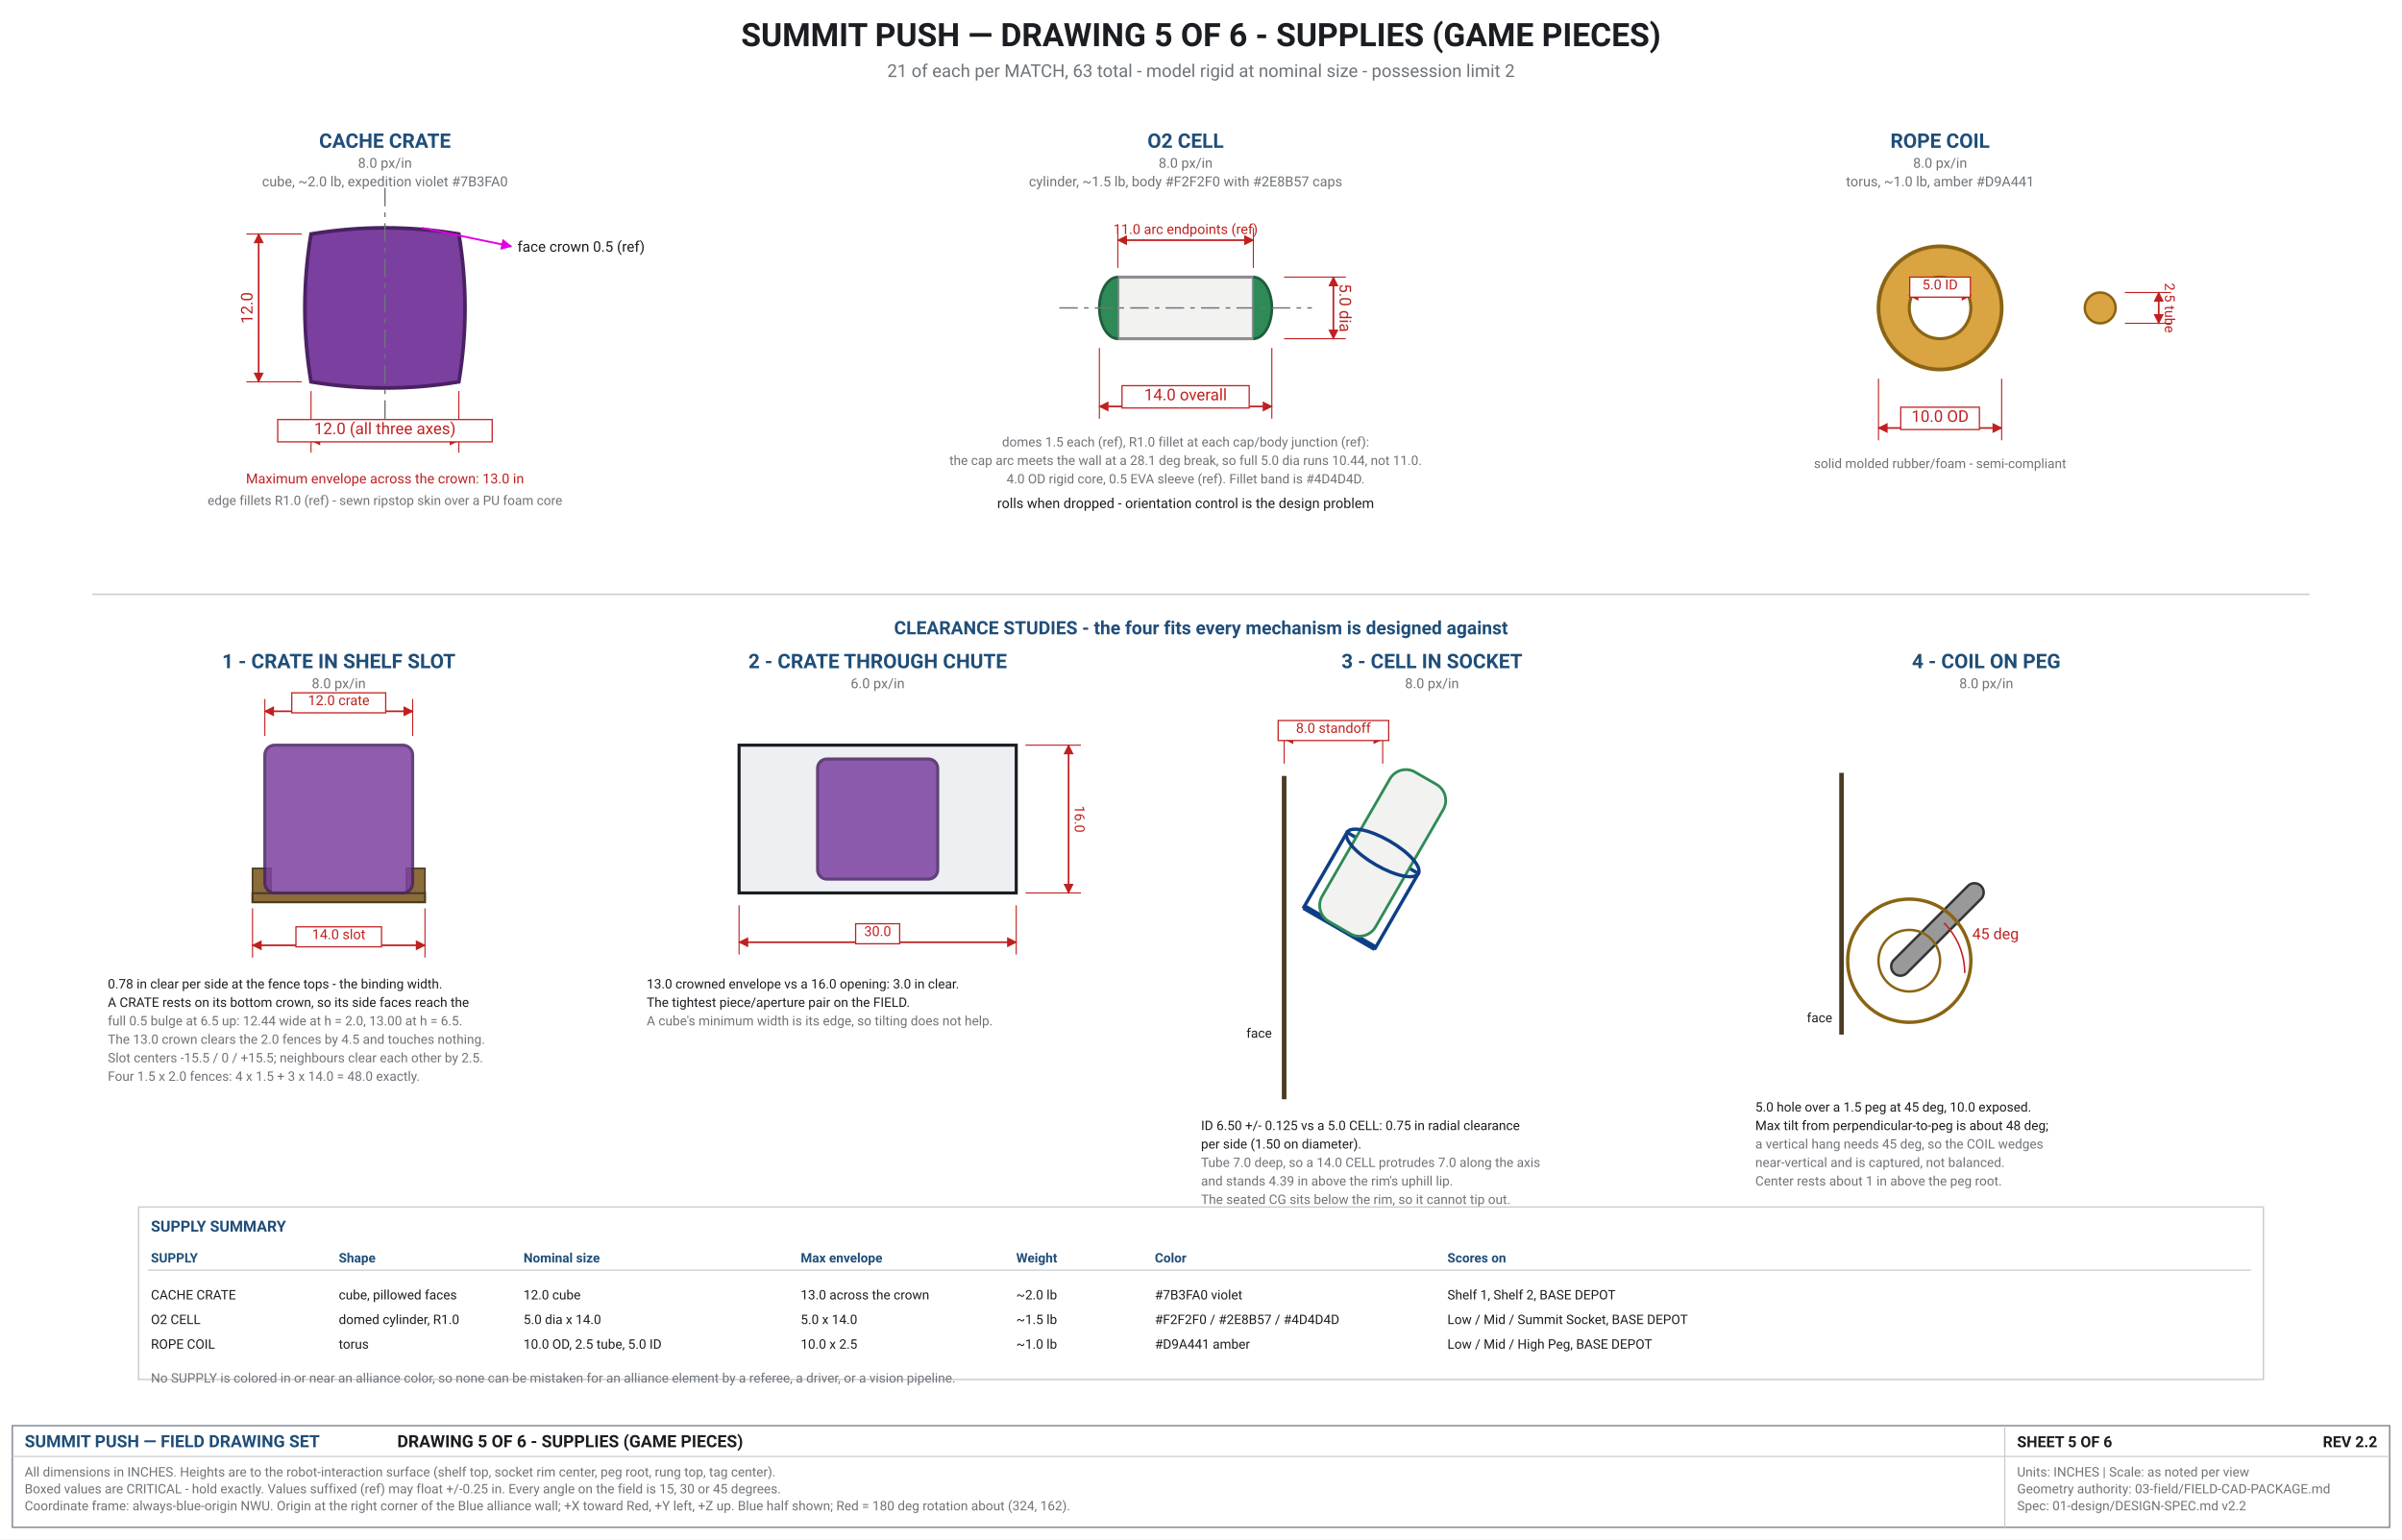
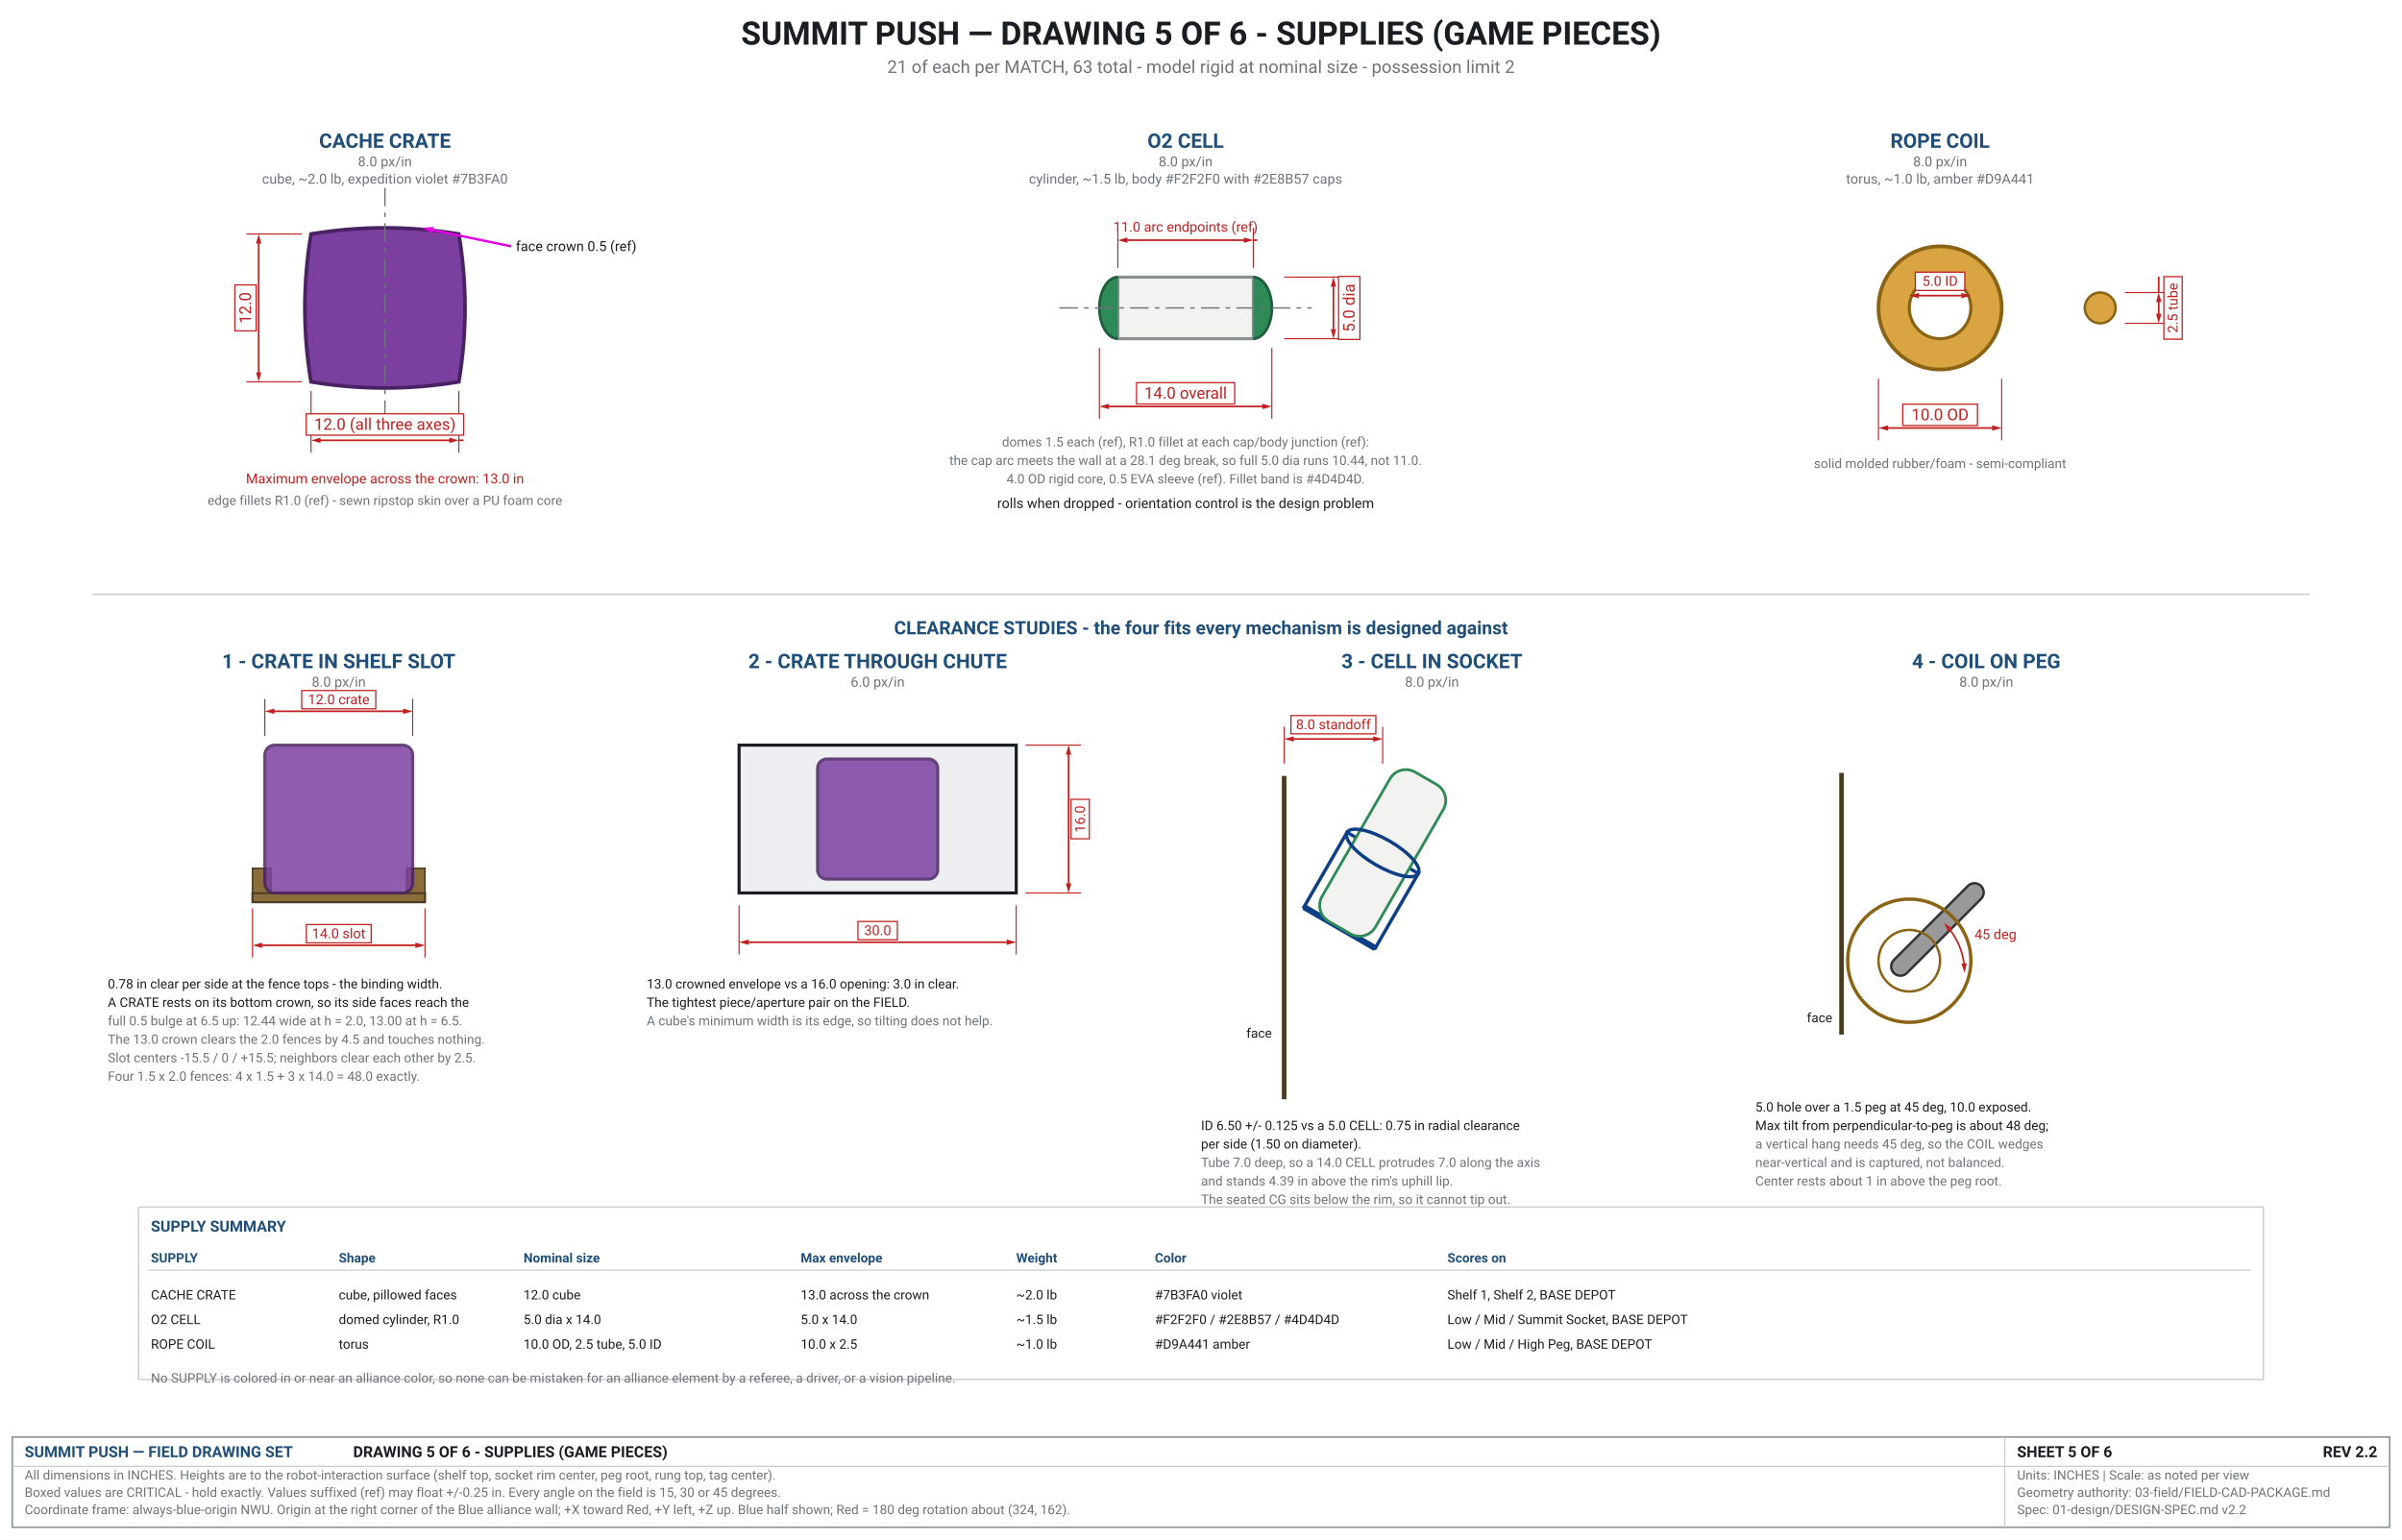
<svg xmlns="http://www.w3.org/2000/svg" viewBox="0 0 1560 1000" font-family="Segoe UI, Roboto, Arial, sans-serif">
-   <defs>
-     <marker id="arr" viewBox="0 0 10 10" refX="9" refY="5" markerWidth="6" markerHeight="6" orient="auto-start-reverse">
-       <path d="M0,0 L10,5 L0,10 z" fill="#C02020" />
-     </marker>
-     <marker id="lead" viewBox="0 0 10 10" refX="9" refY="5" markerWidth="6" markerHeight="6" orient="auto-start-reverse">
-       <path d="M0,0 L10,5 L0,10 z" fill="#E100E1" />
-     </marker>
-     <pattern id="hatch" width="6" height="6" patternUnits="userSpaceOnUse" patternTransform="rotate(45)">
-       <line x1="0" y1="0" x2="0" y2="6" stroke="#9AA0A6" stroke-width="1" />
-     </pattern>
-   </defs>
  <rect width="1560" height="1000" fill="#ffffff" />
-   <text x="780" y="30" text-anchor="middle" font-size="21" font-weight="bold" fill="#1A1D21">SUMMIT PUSH — DRAWING 5 OF 6 - SUPPLIES (GAME PIECES)</text>
-   <text x="780" y="50" text-anchor="middle" font-size="11.5" fill="#6E7378">21 of each per MATCH, 63 total - model rigid at nominal size - possession limit 2</text>
+   <text x="780" y="29.0" text-anchor="middle" font-size="21.0" font-weight="bold" fill="#1A1D21">SUMMIT PUSH — DRAWING 5 OF 6 - SUPPLIES (GAME PIECES)</text>
+   <text x="780" y="47.4" text-anchor="middle" font-size="11.5" fill="#6E7378">21 of each per MATCH, 63 total - model rigid at nominal size - possession limit 2</text>
  <text x="250.00" y="96.00" font-size="13.0" fill="#1F4E79" text-anchor="middle" font-weight="bold">CACHE CRATE</text>
-   <text x="250.00" y="109.00" font-size="9.0" fill="#6E7378" text-anchor="middle">8.0 px/in</text>
-   <text x="250.00" y="121.00" font-size="9.0" fill="#6E7378" text-anchor="middle">cube, ~2.0 lb, expedition violet #7B3FA0</text>
+   <text x="250.00" y="108.05" font-size="9.0" fill="#6E7378" text-anchor="middle">8.0 px/in</text>
+   <text x="250.00" y="119.30" font-size="9.0" fill="#6E7378" text-anchor="middle">cube, ~2.0 lb, expedition violet #7B3FA0</text>
  <path d="M 202.0 152.0 q 48.0 -8.0 96.0 0 q 8.0 48.0 0 96.0 q -48.0 8.0 -96.0 0 q -8.0 -48.0 0 -96.0 z" fill="#7B3FA0" stroke="#4A2263" stroke-width="2.40" />
  <line x1="250.00" y1="122.00" x2="250.00" y2="278.00" stroke="#6E7378" stroke-width="0.90" stroke-dasharray="12 4 3 4" />
-   <line x1="202.00" y1="286.00" x2="298.00" y2="286.00" stroke="#C02020" stroke-width="1.1" marker-start="url(#arr)" marker-end="url(#arr)" />
-   <line x1="202.00" y1="254.00" x2="202.00" y2="294.00" stroke="#C02020" stroke-width="0.70" />
-   <line x1="298.00" y1="254.00" x2="298.00" y2="294.00" stroke="#C02020" stroke-width="0.70" />
-   <rect x="180.35" y="272.50" width="139.30" height="14.50" fill="#ffffff" stroke="#C02020" stroke-width="0.8" />
-   <text x="250.00" y="282.00" font-size="10.5" fill="#C02020" text-anchor="middle">12.0 (all three axes)</text>
-   <line x1="168.00" y1="152.00" x2="168.00" y2="248.00" stroke="#C02020" stroke-width="1.1" marker-start="url(#arr)" marker-end="url(#arr)" />
-   <line x1="196.00" y1="152.00" x2="160.00" y2="152.00" stroke="#C02020" stroke-width="0.70" />
-   <line x1="196.00" y1="248.00" x2="160.00" y2="248.00" stroke="#C02020" stroke-width="0.70" />
-   <text x="164.00" y="200.00" font-size="10.5" fill="#C02020" text-anchor="middle" transform="rotate(-90.00 164.00 200.00)">12.0</text>
-   <line x1="332.00" y1="160.00" x2="274.00" y2="148.00" stroke="#E100E1" stroke-width="1.2" marker-start="url(#lead)" />
-   <text x="336.00" y="163.50" font-size="9.5" fill="#1A1D21">face crown 0.5 (ref)</text>
+   <line x1="205.40" y1="286.00" x2="294.60" y2="286.00" stroke="#C02020" stroke-width="1.10" />
+   <path d="M 298.00 286.00 L 291.81 287.75 L 291.81 284.25 Z" fill="#C02020" stroke="none" />
+   <path d="M 202.00 286.00 L 208.19 284.25 L 208.19 287.75 Z" fill="#C02020" stroke="none" />
+   <line x1="202.00" y1="254.00" x2="202.00" y2="294.00" stroke="#C02020" stroke-width="0.72" />
+   <line x1="298.00" y1="254.00" x2="298.00" y2="294.00" stroke="#C02020" stroke-width="0.72" />
+   <line x1="298.00" y1="286.00" x2="301.12" y2="286.00" stroke="#C02020" stroke-width="1.10" />
+   <rect x="198.88" y="268.79" width="102.24" height="13.86" fill="#ffffff" stroke="#C02020" stroke-width="0.80" />
+   <text x="250.00" y="279.18" font-size="10.5" fill="#C02020" text-anchor="middle">12.0 (all three axes)</text>
+   <line x1="168.00" y1="155.40" x2="168.00" y2="244.60" stroke="#C02020" stroke-width="1.10" />
+   <path d="M 168.00 248.00 L 166.25 241.81 L 169.75 241.81 Z" fill="#C02020" stroke="none" />
+   <path d="M 168.00 152.00 L 169.75 158.19 L 166.25 158.19 Z" fill="#C02020" stroke="none" />
+   <line x1="196.00" y1="152.00" x2="160.00" y2="152.00" stroke="#C02020" stroke-width="0.72" />
+   <line x1="196.00" y1="248.00" x2="160.00" y2="248.00" stroke="#C02020" stroke-width="0.72" />
+   <rect x="153.06" y="184.54" width="29.88" height="13.86" fill="#ffffff" stroke="#C02020" stroke-width="0.80" transform="rotate(-90.00 168.00 200.00)" />
+   <text x="168.00" y="194.94" font-size="10.5" fill="#C02020" text-anchor="middle" transform="rotate(-90.00 168.00 200.00)">12.0</text>
+   <line x1="332.00" y1="160.00" x2="277.89" y2="148.80" stroke="#E100E1" stroke-width="1.55" />
+   <path d="M 274.00 148.00 L 281.51 147.34 L 280.63 151.58 Z" fill="#E100E1" stroke="none" />
+   <text x="335.00" y="163.06" font-size="9.0" fill="#1A1D21">face crown 0.5 (ref)</text>
  <text x="250.00" y="314.00" font-size="9.0" fill="#C02020" text-anchor="middle">Maximum envelope across the crown: 13.0 in</text>
  <text x="250.00" y="328.00" font-size="8.5" fill="#6E7378" text-anchor="middle">edge fillets R1.0 (ref) - sewn ripstop skin over a PU foam core</text>
  <text x="770.00" y="96.00" font-size="13.0" fill="#1F4E79" text-anchor="middle" font-weight="bold">O2 CELL</text>
-   <text x="770.00" y="109.00" font-size="9.0" fill="#6E7378" text-anchor="middle">8.0 px/in</text>
-   <text x="770.00" y="121.00" font-size="9.0" fill="#6E7378" text-anchor="middle">cylinder, ~1.5 lb, body #F2F2F0 with #2E8B57 caps</text>
+   <text x="770.00" y="108.05" font-size="9.0" fill="#6E7378" text-anchor="middle">8.0 px/in</text>
+   <text x="770.00" y="119.30" font-size="9.0" fill="#6E7378" text-anchor="middle">cylinder, ~1.5 lb, body #F2F2F0 with #2E8B57 caps</text>
  <rect x="726.00" y="180.00" width="88.00" height="40.00" fill="#F2F2F0" stroke="#8A8F94" stroke-width="2.00" />
  <path d="M 726.0 180.0 a 12.0 20.0 0 0 0 0 40.0" fill="#2E8B57" stroke="#1F5E3C" stroke-width="1.80" />
  <path d="M 814.0 180.0 a 12.0 20.0 0 0 1 0 40.0" fill="#2E8B57" stroke="#1F5E3C" stroke-width="1.80" />
  <line x1="688.00" y1="200.00" x2="852.00" y2="200.00" stroke="#6E7378" stroke-width="0.90" stroke-dasharray="12 4 3 4" />
-   <line x1="714.00" y1="264.00" x2="826.00" y2="264.00" stroke="#C02020" stroke-width="1.1" marker-start="url(#arr)" marker-end="url(#arr)" />
-   <line x1="714.00" y1="226.00" x2="714.00" y2="272.00" stroke="#C02020" stroke-width="0.70" />
-   <line x1="826.00" y1="226.00" x2="826.00" y2="272.00" stroke="#C02020" stroke-width="0.70" />
-   <rect x="728.70" y="250.50" width="82.60" height="14.50" fill="#ffffff" stroke="#C02020" stroke-width="0.8" />
-   <text x="770.00" y="260.00" font-size="10.5" fill="#C02020" text-anchor="middle">14.0 overall</text>
-   <line x1="726.00" y1="156.00" x2="814.00" y2="156.00" stroke="#C02020" stroke-width="1.1" marker-start="url(#arr)" marker-end="url(#arr)" />
-   <line x1="726.00" y1="174.00" x2="726.00" y2="148.00" stroke="#C02020" stroke-width="0.70" />
-   <line x1="814.00" y1="174.00" x2="814.00" y2="148.00" stroke="#C02020" stroke-width="0.70" />
-   <text x="770.00" y="152.00" font-size="9.0" fill="#C02020" text-anchor="middle">11.0 arc endpoints (ref)</text>
-   <line x1="866.00" y1="180.00" x2="866.00" y2="220.00" stroke="#C02020" stroke-width="1.1" marker-start="url(#arr)" marker-end="url(#arr)" />
-   <line x1="834.00" y1="180.00" x2="874.00" y2="180.00" stroke="#C02020" stroke-width="0.70" />
-   <line x1="834.00" y1="220.00" x2="874.00" y2="220.00" stroke="#C02020" stroke-width="0.70" />
-   <text x="870.00" y="200.00" font-size="10.5" fill="#C02020" text-anchor="middle" transform="rotate(90.00 870.00 200.00)">5.0 dia</text>
+   <line x1="717.40" y1="264.00" x2="822.60" y2="264.00" stroke="#C02020" stroke-width="1.10" />
+   <path d="M 826.00 264.00 L 819.81 265.75 L 819.81 262.25 Z" fill="#C02020" stroke="none" />
+   <path d="M 714.00 264.00 L 720.19 262.25 L 720.19 265.75 Z" fill="#C02020" stroke="none" />
+   <line x1="714.00" y1="226.00" x2="714.00" y2="272.00" stroke="#C02020" stroke-width="0.72" />
+   <line x1="826.00" y1="226.00" x2="826.00" y2="272.00" stroke="#C02020" stroke-width="0.72" />
+   <rect x="738.14" y="248.54" width="63.72" height="13.86" fill="#ffffff" stroke="#C02020" stroke-width="0.80" />
+   <text x="770.00" y="258.94" font-size="10.5" fill="#C02020" text-anchor="middle">14.0 overall</text>
+   <line x1="729.40" y1="156.00" x2="810.60" y2="156.00" stroke="#C02020" stroke-width="1.10" />
+   <path d="M 814.00 156.00 L 807.81 157.75 L 807.81 154.25 Z" fill="#C02020" stroke="none" />
+   <path d="M 726.00 156.00 L 732.19 154.25 L 732.19 157.75 Z" fill="#C02020" stroke="none" />
+   <line x1="726.00" y1="174.00" x2="726.00" y2="148.00" stroke="#C02020" stroke-width="0.72" />
+   <line x1="814.00" y1="174.00" x2="814.00" y2="148.00" stroke="#C02020" stroke-width="0.72" />
+   <line x1="814.00" y1="156.00" x2="816.52" y2="156.00" stroke="#C02020" stroke-width="1.10" />
+   <text x="770.00" y="150.49" font-size="9.0" fill="#C02020" text-anchor="middle">11.0 arc endpoints (ref)</text>
+   <line x1="866.00" y1="183.40" x2="866.00" y2="216.60" stroke="#C02020" stroke-width="1.10" />
+   <path d="M 866.00 220.00 L 864.25 213.81 L 867.75 213.81 Z" fill="#C02020" stroke="none" />
+   <path d="M 866.00 180.00 L 867.75 186.19 L 864.25 186.19 Z" fill="#C02020" stroke="none" />
+   <line x1="834.00" y1="180.00" x2="874.00" y2="180.00" stroke="#C02020" stroke-width="0.72" />
+   <line x1="834.00" y1="220.00" x2="874.00" y2="220.00" stroke="#C02020" stroke-width="0.72" />
+   <line x1="866.00" y1="180.00" x2="866.00" y2="179.51" stroke="#C02020" stroke-width="1.10" />
+   <rect x="845.51" y="203.35" width="40.97" height="13.86" fill="#ffffff" stroke="#C02020" stroke-width="0.80" transform="rotate(-90.00 866.00 200.00)" />
+   <text x="866.00" y="213.75" font-size="10.5" fill="#C02020" text-anchor="middle" transform="rotate(-90.00 866.00 200.00)">5.0 dia</text>
  <text x="770.00" y="290.00" font-size="8.5" fill="#6E7378" text-anchor="middle">domes 1.5 each (ref), R1.0 fillet at each cap/body junction (ref):</text>
  <text x="770.00" y="302.00" font-size="8.5" fill="#6E7378" text-anchor="middle">the cap arc meets the wall at a 28.1 deg break, so full 5.0 dia runs 10.44, not 11.0.</text>
  <text x="770.00" y="314.00" font-size="8.5" fill="#6E7378" text-anchor="middle">4.0 OD rigid core, 0.5 EVA sleeve (ref). Fillet band is #4D4D4D.</text>
  <text x="770.00" y="330.00" font-size="9.0" fill="#1A1D21" text-anchor="middle">rolls when dropped - orientation control is the design problem</text>
  <text x="1260.00" y="96.00" font-size="13.0" fill="#1F4E79" text-anchor="middle" font-weight="bold">ROPE COIL</text>
-   <text x="1260.00" y="109.00" font-size="9.0" fill="#6E7378" text-anchor="middle">8.0 px/in</text>
-   <text x="1260.00" y="121.00" font-size="9.0" fill="#6E7378" text-anchor="middle">torus, ~1.0 lb, amber #D9A441</text>
+   <text x="1260.00" y="108.05" font-size="9.0" fill="#6E7378" text-anchor="middle">8.0 px/in</text>
+   <text x="1260.00" y="119.30" font-size="9.0" fill="#6E7378" text-anchor="middle">torus, ~1.0 lb, amber #D9A441</text>
  <circle cx="1260.00" cy="200.00" r="40.00" fill="#D9A441" stroke="#8A6414" stroke-width="2.40" />
  <circle cx="1260.00" cy="200.00" r="20.00" fill="#FFFFFF" stroke="#8A6414" stroke-width="2.00" />
-   <line x1="1220.00" y1="278.00" x2="1300.00" y2="278.00" stroke="#C02020" stroke-width="1.1" marker-start="url(#arr)" marker-end="url(#arr)" />
-   <line x1="1220.00" y1="246.00" x2="1220.00" y2="286.00" stroke="#C02020" stroke-width="0.70" />
-   <line x1="1300.00" y1="246.00" x2="1300.00" y2="286.00" stroke="#C02020" stroke-width="0.70" />
-   <rect x="1234.45" y="264.50" width="51.10" height="14.50" fill="#ffffff" stroke="#C02020" stroke-width="0.8" />
-   <text x="1260.00" y="274.00" font-size="10.5" fill="#C02020" text-anchor="middle">10.0 OD</text>
-   <line x1="1240.00" y1="192.00" x2="1280.00" y2="192.00" stroke="#C02020" stroke-width="1.1" marker-start="url(#arr)" marker-end="url(#arr)" />
-   <rect x="1240.30" y="180.00" width="39.40" height="13.00" fill="#ffffff" stroke="#C02020" stroke-width="0.8" />
-   <text x="1260.00" y="188.00" font-size="9.0" fill="#C02020" text-anchor="middle">5.0 ID</text>
+   <line x1="1223.40" y1="278.00" x2="1296.60" y2="278.00" stroke="#C02020" stroke-width="1.10" />
+   <path d="M 1300.00 278.00 L 1293.81 279.75 L 1293.81 276.25 Z" fill="#C02020" stroke="none" />
+   <path d="M 1220.00 278.00 L 1226.19 276.25 L 1226.19 279.75 Z" fill="#C02020" stroke="none" />
+   <line x1="1220.00" y1="246.00" x2="1220.00" y2="286.00" stroke="#C02020" stroke-width="0.72" />
+   <line x1="1300.00" y1="246.00" x2="1300.00" y2="286.00" stroke="#C02020" stroke-width="0.72" />
+   <rect x="1235.72" y="262.54" width="48.55" height="13.86" fill="#ffffff" stroke="#C02020" stroke-width="0.80" />
+   <text x="1260.00" y="272.94" font-size="10.5" fill="#C02020" text-anchor="middle">10.0 OD</text>
+   <line x1="1243.40" y1="192.00" x2="1276.60" y2="192.00" stroke="#C02020" stroke-width="1.10" />
+   <path d="M 1280.00 192.00 L 1273.81 193.75 L 1273.81 190.25 Z" fill="#C02020" stroke="none" />
+   <path d="M 1240.00 192.00 L 1246.19 190.25 L 1246.19 193.75 Z" fill="#C02020" stroke="none" />
+   <rect x="1243.94" y="176.77" width="32.11" height="11.88" fill="#ffffff" stroke="#C02020" stroke-width="0.80" />
+   <text x="1260.00" y="185.68" font-size="9.0" fill="#C02020" text-anchor="middle">5.0 ID</text>
  <rect x="1354.00" y="190.00" width="20.00" height="20.00" fill="#D9A441" stroke="#8A6414" stroke-width="1.60" rx="10.00" />
-   <line x1="1402.00" y1="190.00" x2="1402.00" y2="210.00" stroke="#C02020" stroke-width="1.1" marker-start="url(#arr)" marker-end="url(#arr)" />
-   <line x1="1380.00" y1="190.00" x2="1410.00" y2="190.00" stroke="#C02020" stroke-width="0.70" />
-   <line x1="1380.00" y1="210.00" x2="1410.00" y2="210.00" stroke="#C02020" stroke-width="0.70" />
-   <text x="1406.00" y="200.00" font-size="9.0" fill="#C02020" text-anchor="middle" transform="rotate(90.00 1406.00 200.00)">2.5 tube</text>
+   <line x1="1402.00" y1="193.40" x2="1402.00" y2="206.60" stroke="#C02020" stroke-width="1.10" />
+   <path d="M 1402.00 210.00 L 1400.25 203.81 L 1403.75 203.81 Z" fill="#C02020" stroke="none" />
+   <path d="M 1402.00 190.00 L 1403.75 196.19 L 1400.25 196.19 Z" fill="#C02020" stroke="none" />
+   <line x1="1380.00" y1="190.00" x2="1410.00" y2="190.00" stroke="#C02020" stroke-width="0.72" />
+   <line x1="1380.00" y1="210.00" x2="1410.00" y2="210.00" stroke="#C02020" stroke-width="0.72" />
+   <line x1="1402.00" y1="190.00" x2="1402.00" y2="179.69" stroke="#C02020" stroke-width="1.10" />
+   <rect x="1381.69" y="203.35" width="40.63" height="11.88" fill="#ffffff" stroke="#C02020" stroke-width="0.80" transform="rotate(-90.00 1402.00 200.00)" />
+   <text x="1402.00" y="212.26" font-size="9.0" fill="#C02020" text-anchor="middle" transform="rotate(-90.00 1402.00 200.00)">2.5 tube</text>
  <text x="1260.00" y="304.00" font-size="8.5" fill="#6E7378" text-anchor="middle">solid molded rubber/foam - semi-compliant</text>
  <line x1="60.00" y1="386.00" x2="1500.00" y2="386.00" stroke="#C8CCD1" stroke-width="1.00" />
  <text x="780.00" y="412.00" font-size="12.0" fill="#1F4E79" text-anchor="middle" font-weight="bold">CLEARANCE STUDIES - the four fits every mechanism is designed against</text>
  <text x="220.00" y="434.00" font-size="13.0" fill="#1F4E79" text-anchor="middle" font-weight="bold">1 - CRATE IN SHELF SLOT</text>
-   <text x="220.00" y="447.00" font-size="9.0" fill="#6E7378" text-anchor="middle">8.0 px/in</text>
+   <text x="220.00" y="446.05" font-size="9.0" fill="#6E7378" text-anchor="middle">8.0 px/in</text>
  <rect x="164.00" y="580.00" width="112.00" height="6.00" fill="#8A6D3B" stroke="#4A3B22" stroke-width="1.40" />
  <rect x="164.00" y="564.00" width="12.00" height="16.00" fill="#8A6D3B" stroke="#4A3B22" stroke-width="1.00" />
  <rect x="264.00" y="564.00" width="12.00" height="16.00" fill="#8A6D3B" stroke="#4A3B22" stroke-width="1.00" />
  <rect x="172.00" y="484.00" width="96.00" height="96.00" fill="#7B3FA0" stroke="#4A2263" stroke-width="2.00" rx="6.40" opacity="0.85" />
-   <line x1="164.00" y1="614.00" x2="276.00" y2="614.00" stroke="#C02020" stroke-width="1.1" marker-start="url(#arr)" marker-end="url(#arr)" />
-   <line x1="164.00" y1="590.00" x2="164.00" y2="622.00" stroke="#C02020" stroke-width="0.70" />
-   <line x1="276.00" y1="590.00" x2="276.00" y2="622.00" stroke="#C02020" stroke-width="0.70" />
-   <rect x="192.20" y="602.00" width="55.60" height="13.00" fill="#ffffff" stroke="#C02020" stroke-width="0.8" />
-   <text x="220.00" y="610.00" font-size="9.0" fill="#C02020" text-anchor="middle">14.0 slot</text>
-   <line x1="172.00" y1="462.00" x2="268.00" y2="462.00" stroke="#C02020" stroke-width="1.1" marker-start="url(#arr)" marker-end="url(#arr)" />
-   <line x1="172.00" y1="478.00" x2="172.00" y2="454.00" stroke="#C02020" stroke-width="0.70" />
-   <line x1="268.00" y1="478.00" x2="268.00" y2="454.00" stroke="#C02020" stroke-width="0.70" />
-   <rect x="189.50" y="450.00" width="61.00" height="13.00" fill="#ffffff" stroke="#C02020" stroke-width="0.8" />
-   <text x="220.00" y="458.00" font-size="9.0" fill="#C02020" text-anchor="middle">12.0 crate</text>
+   <line x1="167.40" y1="614.00" x2="272.60" y2="614.00" stroke="#C02020" stroke-width="1.10" />
+   <path d="M 276.00 614.00 L 269.81 615.75 L 269.81 612.25 Z" fill="#C02020" stroke="none" />
+   <path d="M 164.00 614.00 L 170.19 612.25 L 170.19 615.75 Z" fill="#C02020" stroke="none" />
+   <line x1="164.00" y1="590.00" x2="164.00" y2="622.00" stroke="#C02020" stroke-width="0.72" />
+   <line x1="276.00" y1="590.00" x2="276.00" y2="622.00" stroke="#C02020" stroke-width="0.72" />
+   <rect x="198.94" y="600.52" width="42.12" height="11.88" fill="#ffffff" stroke="#C02020" stroke-width="0.80" />
+   <text x="220.00" y="609.43" font-size="9.0" fill="#C02020" text-anchor="middle">14.0 slot</text>
+   <line x1="175.40" y1="462.00" x2="264.60" y2="462.00" stroke="#C02020" stroke-width="1.10" />
+   <path d="M 268.00 462.00 L 261.81 463.75 L 261.81 460.25 Z" fill="#C02020" stroke="none" />
+   <path d="M 172.00 462.00 L 178.19 460.25 L 178.19 463.75 Z" fill="#C02020" stroke="none" />
+   <line x1="172.00" y1="478.00" x2="172.00" y2="454.00" stroke="#C02020" stroke-width="0.72" />
+   <line x1="268.00" y1="478.00" x2="268.00" y2="454.00" stroke="#C02020" stroke-width="0.72" />
+   <rect x="195.94" y="448.52" width="48.12" height="11.88" fill="#ffffff" stroke="#C02020" stroke-width="0.80" />
+   <text x="220.00" y="457.43" font-size="9.0" fill="#C02020" text-anchor="middle">12.0 crate</text>
  <text x="70.00" y="642.00" font-size="8.5" fill="#1A1D21">0.78 in clear per side at the fence tops - the binding width.</text>
  <text x="70.00" y="654.00" font-size="8.5" fill="#1A1D21">A CRATE rests on its bottom crown, so its side faces reach the</text>
  <text x="70.00" y="666.00" font-size="8.5" fill="#6E7378">full 0.5 bulge at 6.5 up: 12.44 wide at h = 2.0, 13.00 at h = 6.5.</text>
  <text x="70.00" y="678.00" font-size="8.5" fill="#6E7378">The 13.0 crown clears the 2.0 fences by 4.5 and touches nothing.</text>
-   <text x="70.00" y="690.00" font-size="8.5" fill="#6E7378">Slot centers -15.5 / 0 / +15.5; neighbours clear each other by 2.5.</text>
+   <text x="70.00" y="690.00" font-size="8.5" fill="#6E7378">Slot centers -15.5 / 0 / +15.5; neighbors clear each other by 2.5.</text>
  <text x="70.00" y="702.00" font-size="8.5" fill="#6E7378">Four 1.5 x 2.0 fences: 4 x 1.5 + 3 x 14.0 = 48.0 exactly.</text>
  <text x="570.00" y="434.00" font-size="13.0" fill="#1F4E79" text-anchor="middle" font-weight="bold">2 - CRATE THROUGH CHUTE</text>
-   <text x="570.00" y="447.00" font-size="9.0" fill="#6E7378" text-anchor="middle">6.0 px/in</text>
+   <text x="570.00" y="446.05" font-size="9.0" fill="#6E7378" text-anchor="middle">6.0 px/in</text>
  <rect x="480.00" y="484.00" width="180.00" height="96.00" fill="#EDEFF2" stroke="#1A1D21" stroke-width="2.00" />
  <rect x="531.00" y="493.00" width="78.00" height="78.00" fill="#7B3FA0" stroke="#4A2263" stroke-width="2.00" rx="6.00" opacity="0.85" />
-   <line x1="480.00" y1="612.00" x2="660.00" y2="612.00" stroke="#C02020" stroke-width="1.1" marker-start="url(#arr)" marker-end="url(#arr)" />
-   <line x1="480.00" y1="588.00" x2="480.00" y2="620.00" stroke="#C02020" stroke-width="0.70" />
-   <line x1="660.00" y1="588.00" x2="660.00" y2="620.00" stroke="#C02020" stroke-width="0.70" />
-   <rect x="555.70" y="600.00" width="28.60" height="13.00" fill="#ffffff" stroke="#C02020" stroke-width="0.8" />
-   <text x="570.00" y="608.00" font-size="9.0" fill="#C02020" text-anchor="middle">30.0</text>
-   <line x1="694.00" y1="484.00" x2="694.00" y2="580.00" stroke="#C02020" stroke-width="1.1" marker-start="url(#arr)" marker-end="url(#arr)" />
-   <line x1="666.00" y1="484.00" x2="702.00" y2="484.00" stroke="#C02020" stroke-width="0.70" />
-   <line x1="666.00" y1="580.00" x2="702.00" y2="580.00" stroke="#C02020" stroke-width="0.70" />
-   <text x="698.00" y="532.00" font-size="9.0" fill="#C02020" text-anchor="middle" transform="rotate(90.00 698.00 532.00)">16.0</text>
+   <line x1="483.40" y1="612.00" x2="656.60" y2="612.00" stroke="#C02020" stroke-width="1.10" />
+   <path d="M 660.00 612.00 L 653.81 613.75 L 653.81 610.25 Z" fill="#C02020" stroke="none" />
+   <path d="M 480.00 612.00 L 486.19 610.25 L 486.19 613.75 Z" fill="#C02020" stroke="none" />
+   <line x1="480.00" y1="588.00" x2="480.00" y2="620.00" stroke="#C02020" stroke-width="0.72" />
+   <line x1="660.00" y1="588.00" x2="660.00" y2="620.00" stroke="#C02020" stroke-width="0.72" />
+   <rect x="557.19" y="598.52" width="25.61" height="11.88" fill="#ffffff" stroke="#C02020" stroke-width="0.80" />
+   <text x="570.00" y="607.43" font-size="9.0" fill="#C02020" text-anchor="middle">30.0</text>
+   <line x1="694.00" y1="487.40" x2="694.00" y2="576.60" stroke="#C02020" stroke-width="1.10" />
+   <path d="M 694.00 580.00 L 692.25 573.81 L 695.75 573.81 Z" fill="#C02020" stroke="none" />
+   <path d="M 694.00 484.00 L 695.75 490.19 L 692.25 490.19 Z" fill="#C02020" stroke="none" />
+   <line x1="666.00" y1="484.00" x2="702.00" y2="484.00" stroke="#C02020" stroke-width="0.72" />
+   <line x1="666.00" y1="580.00" x2="702.00" y2="580.00" stroke="#C02020" stroke-width="0.72" />
+   <rect x="681.19" y="533.60" width="25.61" height="11.88" fill="#ffffff" stroke="#C02020" stroke-width="0.80" transform="rotate(-90.00 694.00 532.00)" />
+   <text x="694.00" y="542.51" font-size="9.0" fill="#C02020" text-anchor="middle" transform="rotate(-90.00 694.00 532.00)">16.0</text>
  <text x="420.00" y="642.00" font-size="8.5" fill="#1A1D21">13.0 crowned envelope vs a 16.0 opening: 3.0 in clear.</text>
  <text x="420.00" y="654.00" font-size="8.5" fill="#1A1D21">The tightest piece/aperture pair on the FIELD.</text>
  <text x="420.00" y="666.00" font-size="8.5" fill="#6E7378">A cube's minimum width is its edge, so tilting does not help.</text>
  <text x="930.00" y="434.00" font-size="13.0" fill="#1F4E79" text-anchor="middle" font-weight="bold">3 - CELL IN SOCKET</text>
-   <text x="930.00" y="447.00" font-size="9.0" fill="#6E7378" text-anchor="middle">8.0 px/in</text>
+   <text x="930.00" y="446.05" font-size="9.0" fill="#6E7378" text-anchor="middle">8.0 px/in</text>
  <line x1="834.00" y1="504.00" x2="834.00" y2="714.00" stroke="#4A3B22" stroke-width="3.00" />
  <text x="826.00" y="674.00" font-size="8.5" fill="#1A1D21" text-anchor="end">face</text>
  <g transform="rotate(30 898.00 554.00)">
    <rect x="871.28" y="554.00" width="53.44" height="56.00" fill="none" stroke="#0E3F86" stroke-width="2.20" />
    <line x1="871.28" y1="610.00" x2="924.72" y2="610.00" stroke="#0E3F86" stroke-width="4.00" />
    <rect x="878.00" y="498.00" width="40.00" height="112.00" fill="#F2F2F0" stroke="#2E8B57" stroke-width="1.80" rx="12.00" />
  </g>
  <ellipse cx="898.00" cy="554.00" rx="26.72" ry="8.91" fill="none" stroke="#0E3F86" stroke-width="2.20" transform="rotate(30.000 898.00 554.00)" />
-   <line x1="834.00" y1="480.00" x2="898.00" y2="480.00" stroke="#C02020" stroke-width="1.1" marker-start="url(#arr)" marker-end="url(#arr)" />
-   <line x1="834.00" y1="496.00" x2="834.00" y2="472.00" stroke="#C02020" stroke-width="0.70" />
-   <line x1="898.00" y1="496.00" x2="898.00" y2="472.00" stroke="#C02020" stroke-width="0.70" />
-   <rect x="830.10" y="468.00" width="71.80" height="13.00" fill="#ffffff" stroke="#C02020" stroke-width="0.8" />
-   <text x="866.00" y="476.00" font-size="9.0" fill="#C02020" text-anchor="middle">8.0 standoff</text>
+   <line x1="837.40" y1="480.00" x2="894.60" y2="480.00" stroke="#C02020" stroke-width="1.10" />
+   <path d="M 898.00 480.00 L 891.81 481.75 L 891.81 478.25 Z" fill="#C02020" stroke="none" />
+   <path d="M 834.00 480.00 L 840.19 478.25 L 840.19 481.75 Z" fill="#C02020" stroke="none" />
+   <line x1="834.00" y1="496.00" x2="834.00" y2="472.00" stroke="#C02020" stroke-width="0.72" />
+   <line x1="898.00" y1="496.00" x2="898.00" y2="472.00" stroke="#C02020" stroke-width="0.72" />
+   <rect x="838.43" y="464.77" width="55.13" height="11.88" fill="#ffffff" stroke="#C02020" stroke-width="0.80" />
+   <text x="866.00" y="473.68" font-size="9.0" fill="#C02020" text-anchor="middle">8.0 standoff</text>
  <text x="780.00" y="734.00" font-size="8.5" fill="#1A1D21">ID 6.50 +/- 0.125 vs a 5.0 CELL: 0.75 in radial clearance</text>
  <text x="780.00" y="746.00" font-size="8.5" fill="#1A1D21">per side (1.50 on diameter).</text>
  <text x="780.00" y="758.00" font-size="8.5" fill="#6E7378">Tube 7.0 deep, so a 14.0 CELL protrudes 7.0 along the axis</text>
  <text x="780.00" y="770.00" font-size="8.5" fill="#6E7378">and stands 4.39 in above the rim's uphill lip.</text>
  <text x="780.00" y="782.00" font-size="8.5" fill="#6E7378">The seated CG sits below the rim, so it cannot tip out.</text>
  <text x="1290.00" y="434.00" font-size="13.0" fill="#1F4E79" text-anchor="middle" font-weight="bold">4 - COIL ON PEG</text>
-   <text x="1290.00" y="447.00" font-size="9.0" fill="#6E7378" text-anchor="middle">8.0 px/in</text>
+   <text x="1290.00" y="446.05" font-size="9.0" fill="#6E7378" text-anchor="middle">8.0 px/in</text>
  <line x1="1196.00" y1="502.00" x2="1196.00" y2="672.00" stroke="#4A3B22" stroke-width="3.00" />
  <text x="1190.00" y="664.00" font-size="8.5" fill="#1A1D21" text-anchor="end">face</text>
  <g transform="rotate(-45 1230.0 632.0)">
    <rect x="1230.00" y="626.00" width="80.00" height="12.00" fill="#999999" stroke="#333333" stroke-width="1.60" rx="6.00" />
  </g>
  <circle cx="1240.00" cy="624.00" r="40.00" fill="none" stroke="#8A6414" stroke-width="2.20" />
  <circle cx="1240.00" cy="624.00" r="20.00" fill="none" stroke="#8A6414" stroke-width="1.60" />
-   <path d="M 1276.00 632.00 A 46.00 46.00 0 0 0 1262.53 599.47" fill="none" stroke="#C02020" stroke-width="1.00" />
-   <text x="1296.00" y="610.00" font-size="10.0" fill="#C02020" text-anchor="middle">45 deg</text>
+   <path d="M 1275.87 628.60 A 46.00 46.00 0 0 0 1264.84 601.97" fill="none" stroke="#C02020" stroke-width="1.10" />
+   <path d="M 1262.53 599.47 L 1267.92 602.98 L 1265.28 605.29 Z" fill="#C02020" stroke="none" />
+   <path d="M 1276.00 632.00 L 1273.83 625.94 L 1277.33 625.71 Z" fill="#C02020" stroke="none" />
+   <text x="1296.00" y="610.00" font-size="9.0" fill="#C02020" text-anchor="middle">45 deg</text>
  <text x="1140.00" y="722.00" font-size="8.5" fill="#1A1D21">5.0 hole over a 1.5 peg at 45 deg, 10.0 exposed.</text>
  <text x="1140.00" y="734.00" font-size="8.5" fill="#1A1D21">Max tilt from perpendicular-to-peg is about 48 deg;</text>
  <text x="1140.00" y="746.00" font-size="8.5" fill="#6E7378">a vertical hang needs 45 deg, so the COIL wedges</text>
  <text x="1140.00" y="758.00" font-size="8.5" fill="#6E7378">near-vertical and is captured, not balanced.</text>
  <text x="1140.00" y="770.00" font-size="8.5" fill="#6E7378">Center rests about 1 in above the peg root.</text>
  <rect x="90.00" y="784.00" width="1380.00" height="112.00" fill="#FFFFFF" stroke="#C8CCD1" stroke-width="0.90" />
  <text x="98.00" y="800.00" font-size="10.0" fill="#1F4E79" font-weight="bold">SUPPLY SUMMARY</text>
  <text x="98.00" y="820.00" font-size="8.5" fill="#1F4E79" font-weight="bold">SUPPLY</text>
  <text x="220.00" y="820.00" font-size="8.5" fill="#1F4E79" font-weight="bold">Shape</text>
  <text x="340.00" y="820.00" font-size="8.5" fill="#1F4E79" font-weight="bold">Nominal size</text>
  <text x="520.00" y="820.00" font-size="8.5" fill="#1F4E79" font-weight="bold">Max envelope</text>
  <text x="660.00" y="820.00" font-size="8.5" fill="#1F4E79" font-weight="bold">Weight</text>
  <text x="750.00" y="820.00" font-size="8.5" fill="#1F4E79" font-weight="bold">Color</text>
  <text x="940.00" y="820.00" font-size="8.5" fill="#1F4E79" font-weight="bold">Scores on</text>
  <line x1="96.00" y1="825.00" x2="1462.00" y2="825.00" stroke="#C8CCD1" stroke-width="0.80" />
  <text x="98.00" y="844.00" font-size="8.5" fill="#1A1D21">CACHE CRATE</text>
  <text x="220.00" y="844.00" font-size="8.5" fill="#1A1D21">cube, pillowed faces</text>
  <text x="340.00" y="844.00" font-size="8.5" fill="#1A1D21">12.0 cube</text>
  <text x="520.00" y="844.00" font-size="8.5" fill="#1A1D21">13.0 across the crown</text>
  <text x="660.00" y="844.00" font-size="8.5" fill="#1A1D21">~2.0 lb</text>
  <text x="750.00" y="844.00" font-size="8.5" fill="#1A1D21">#7B3FA0 violet</text>
  <text x="940.00" y="844.00" font-size="8.5" fill="#1A1D21">Shelf 1, Shelf 2, BASE DEPOT</text>
  <text x="98.00" y="860.00" font-size="8.5" fill="#1A1D21">O2 CELL</text>
  <text x="220.00" y="860.00" font-size="8.5" fill="#1A1D21">domed cylinder, R1.0</text>
  <text x="340.00" y="860.00" font-size="8.5" fill="#1A1D21">5.0 dia x 14.0</text>
  <text x="520.00" y="860.00" font-size="8.5" fill="#1A1D21">5.0 x 14.0</text>
  <text x="660.00" y="860.00" font-size="8.5" fill="#1A1D21">~1.5 lb</text>
  <text x="750.00" y="860.00" font-size="8.5" fill="#1A1D21">#F2F2F0 / #2E8B57 / #4D4D4D</text>
  <text x="940.00" y="860.00" font-size="8.5" fill="#1A1D21">Low / Mid / Summit Socket, BASE DEPOT</text>
  <text x="98.00" y="876.00" font-size="8.5" fill="#1A1D21">ROPE COIL</text>
  <text x="220.00" y="876.00" font-size="8.5" fill="#1A1D21">torus</text>
  <text x="340.00" y="876.00" font-size="8.5" fill="#1A1D21">10.0 OD, 2.5 tube, 5.0 ID</text>
  <text x="520.00" y="876.00" font-size="8.5" fill="#1A1D21">10.0 x 2.5</text>
  <text x="660.00" y="876.00" font-size="8.5" fill="#1A1D21">~1.0 lb</text>
  <text x="750.00" y="876.00" font-size="8.5" fill="#1A1D21">#D9A441 amber</text>
  <text x="940.00" y="876.00" font-size="8.5" fill="#1A1D21">Low / Mid / High Peg, BASE DEPOT</text>
  <text x="98.00" y="898.00" font-size="8.5" fill="#6E7378">No SUPPLY is colored in or near an alliance color, so none can be mistaken for an alliance element by a referee, a driver, or a vision pipeline.</text>
-   <rect x="8.00" y="926.00" width="1544.00" height="66.00" fill="#FFFFFF" stroke="#8A9199" stroke-width="1.00" />
-   <line x1="8.00" y1="946.00" x2="1552.00" y2="946.00" stroke="#C8CCD1" stroke-width="0.80" />
-   <line x1="1302.00" y1="926.00" x2="1302.00" y2="992.00" stroke="#C8CCD1" stroke-width="0.80" />
-   <text x="16.00" y="940.00" font-size="11.0" fill="#1F4E79" font-weight="bold">SUMMIT PUSH — FIELD DRAWING SET</text>
-   <text x="258.00" y="940.00" font-size="11.0" fill="#1A1D21" font-weight="bold">DRAWING 5 OF 6 - SUPPLIES (GAME PIECES)</text>
-   <text x="16.00" y="959.00" font-size="8.5" fill="#6E7378">All dimensions in INCHES. Heights are to the robot-interaction surface (shelf top, socket rim center, peg root, rung top, tag center).</text>
-   <text x="16.00" y="970.00" font-size="8.5" fill="#6E7378">Boxed values are CRITICAL - hold exactly. Values suffixed (ref) may float +/-0.25 in. Every angle on the field is 15, 30 or 45 degrees.</text>
-   <text x="16.00" y="981.00" font-size="8.5" fill="#6E7378">Coordinate frame: always-blue-origin NWU. Origin at the right corner of the Blue alliance wall; +X toward Red, +Y left, +Z up. Blue half shown; Red = 180 deg rotation about (324, 162).</text>
-   <text x="1310.00" y="940.00" font-size="10.0" fill="#1A1D21" font-weight="bold">SHEET 5 OF 6</text>
-   <text x="1310.00" y="959.00" font-size="8.5" fill="#6E7378">Units: INCHES   |   Scale: as noted per view</text>
-   <text x="1310.00" y="970.00" font-size="8.5" fill="#6E7378">Geometry authority: 03-field/FIELD-CAD-PACKAGE.md</text>
-   <text x="1310.00" y="981.00" font-size="8.5" fill="#6E7378">Spec: 01-design/DESIGN-SPEC.md v2.2</text>
-   <text x="1544.00" y="940.00" font-size="10.0" fill="#1A1D21" text-anchor="end" font-weight="bold">REV 2.2</text>
+   <rect x="8.00" y="933.39" width="1544.00" height="58.61" fill="#FFFFFF" stroke="#8A9199" stroke-width="1.00" />
+   <line x1="8.00" y1="952.39" x2="1552.00" y2="952.39" stroke="#C8CCD1" stroke-width="0.80" />
+   <line x1="1302.00" y1="933.39" x2="1302.00" y2="992.00" stroke="#C8CCD1" stroke-width="0.80" />
+   <text x="16.00" y="946.49" font-size="10.0" fill="#1F4E79" font-weight="bold">SUMMIT PUSH — FIELD DRAWING SET</text>
+   <text x="229.34" y="946.49" font-size="10.0" fill="#1A1D21" font-weight="bold">DRAWING 5 OF 6 - SUPPLIES (GAME PIECES)</text>
+   <text x="16.00" y="961.06" font-size="8.5" fill="#6E7378">All dimensions in INCHES. Heights are to the robot-interaction surface (shelf top, socket rim center, peg root, rung top, tag center).</text>
+   <text x="16.00" y="972.28" font-size="8.5" fill="#6E7378">Boxed values are CRITICAL - hold exactly. Values suffixed (ref) may float +/-0.25 in. Every angle on the field is 15, 30 or 45 degrees.</text>
+   <text x="16.00" y="983.50" font-size="8.5" fill="#6E7378">Coordinate frame: always-blue-origin NWU. Origin at the right corner of the Blue alliance wall; +X toward Red, +Y left, +Z up. Blue half shown; Red = 180 deg rotation about (324, 162).</text>
+   <text x="1310.00" y="946.49" font-size="10.0" fill="#1A1D21" font-weight="bold">SHEET 5 OF 6</text>
+   <text x="1310.00" y="961.06" font-size="8.5" fill="#6E7378">Units: INCHES   |   Scale: as noted per view</text>
+   <text x="1310.00" y="972.28" font-size="8.5" fill="#6E7378">Geometry authority: 03-field/FIELD-CAD-PACKAGE.md</text>
+   <text x="1310.00" y="983.50" font-size="8.5" fill="#6E7378">Spec: 01-design/DESIGN-SPEC.md v2.2</text>
+   <text x="1544.00" y="946.49" font-size="10.0" fill="#1A1D21" text-anchor="end" font-weight="bold">REV 2.2</text>
</svg>
